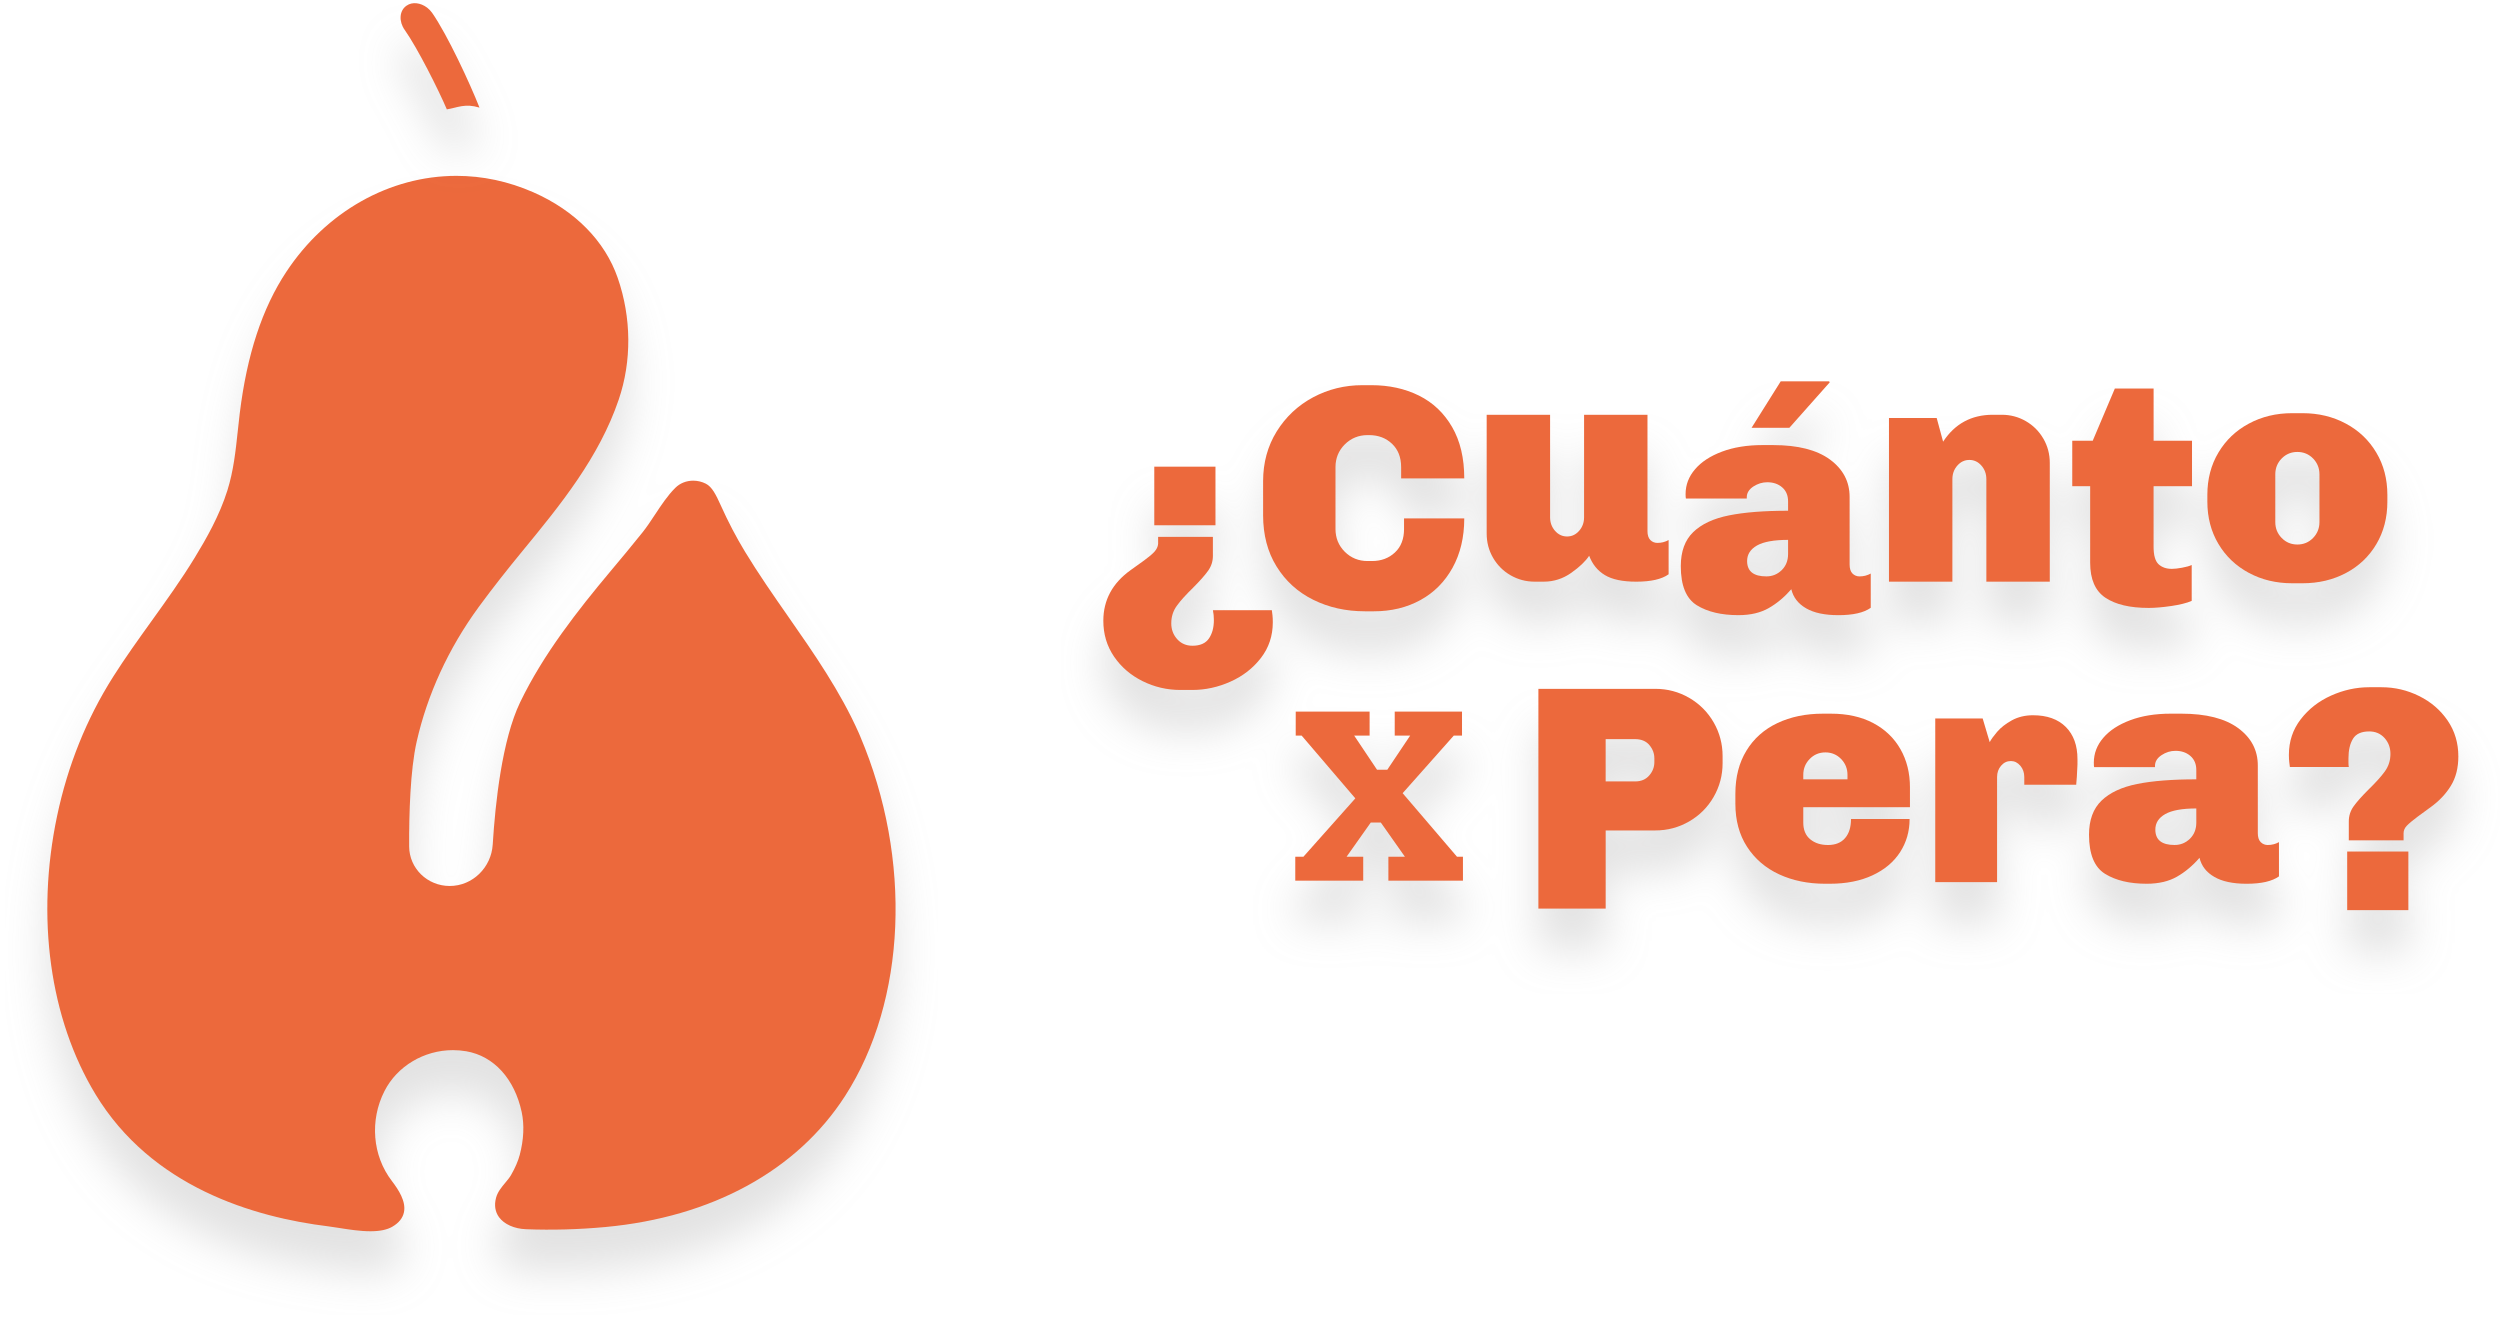
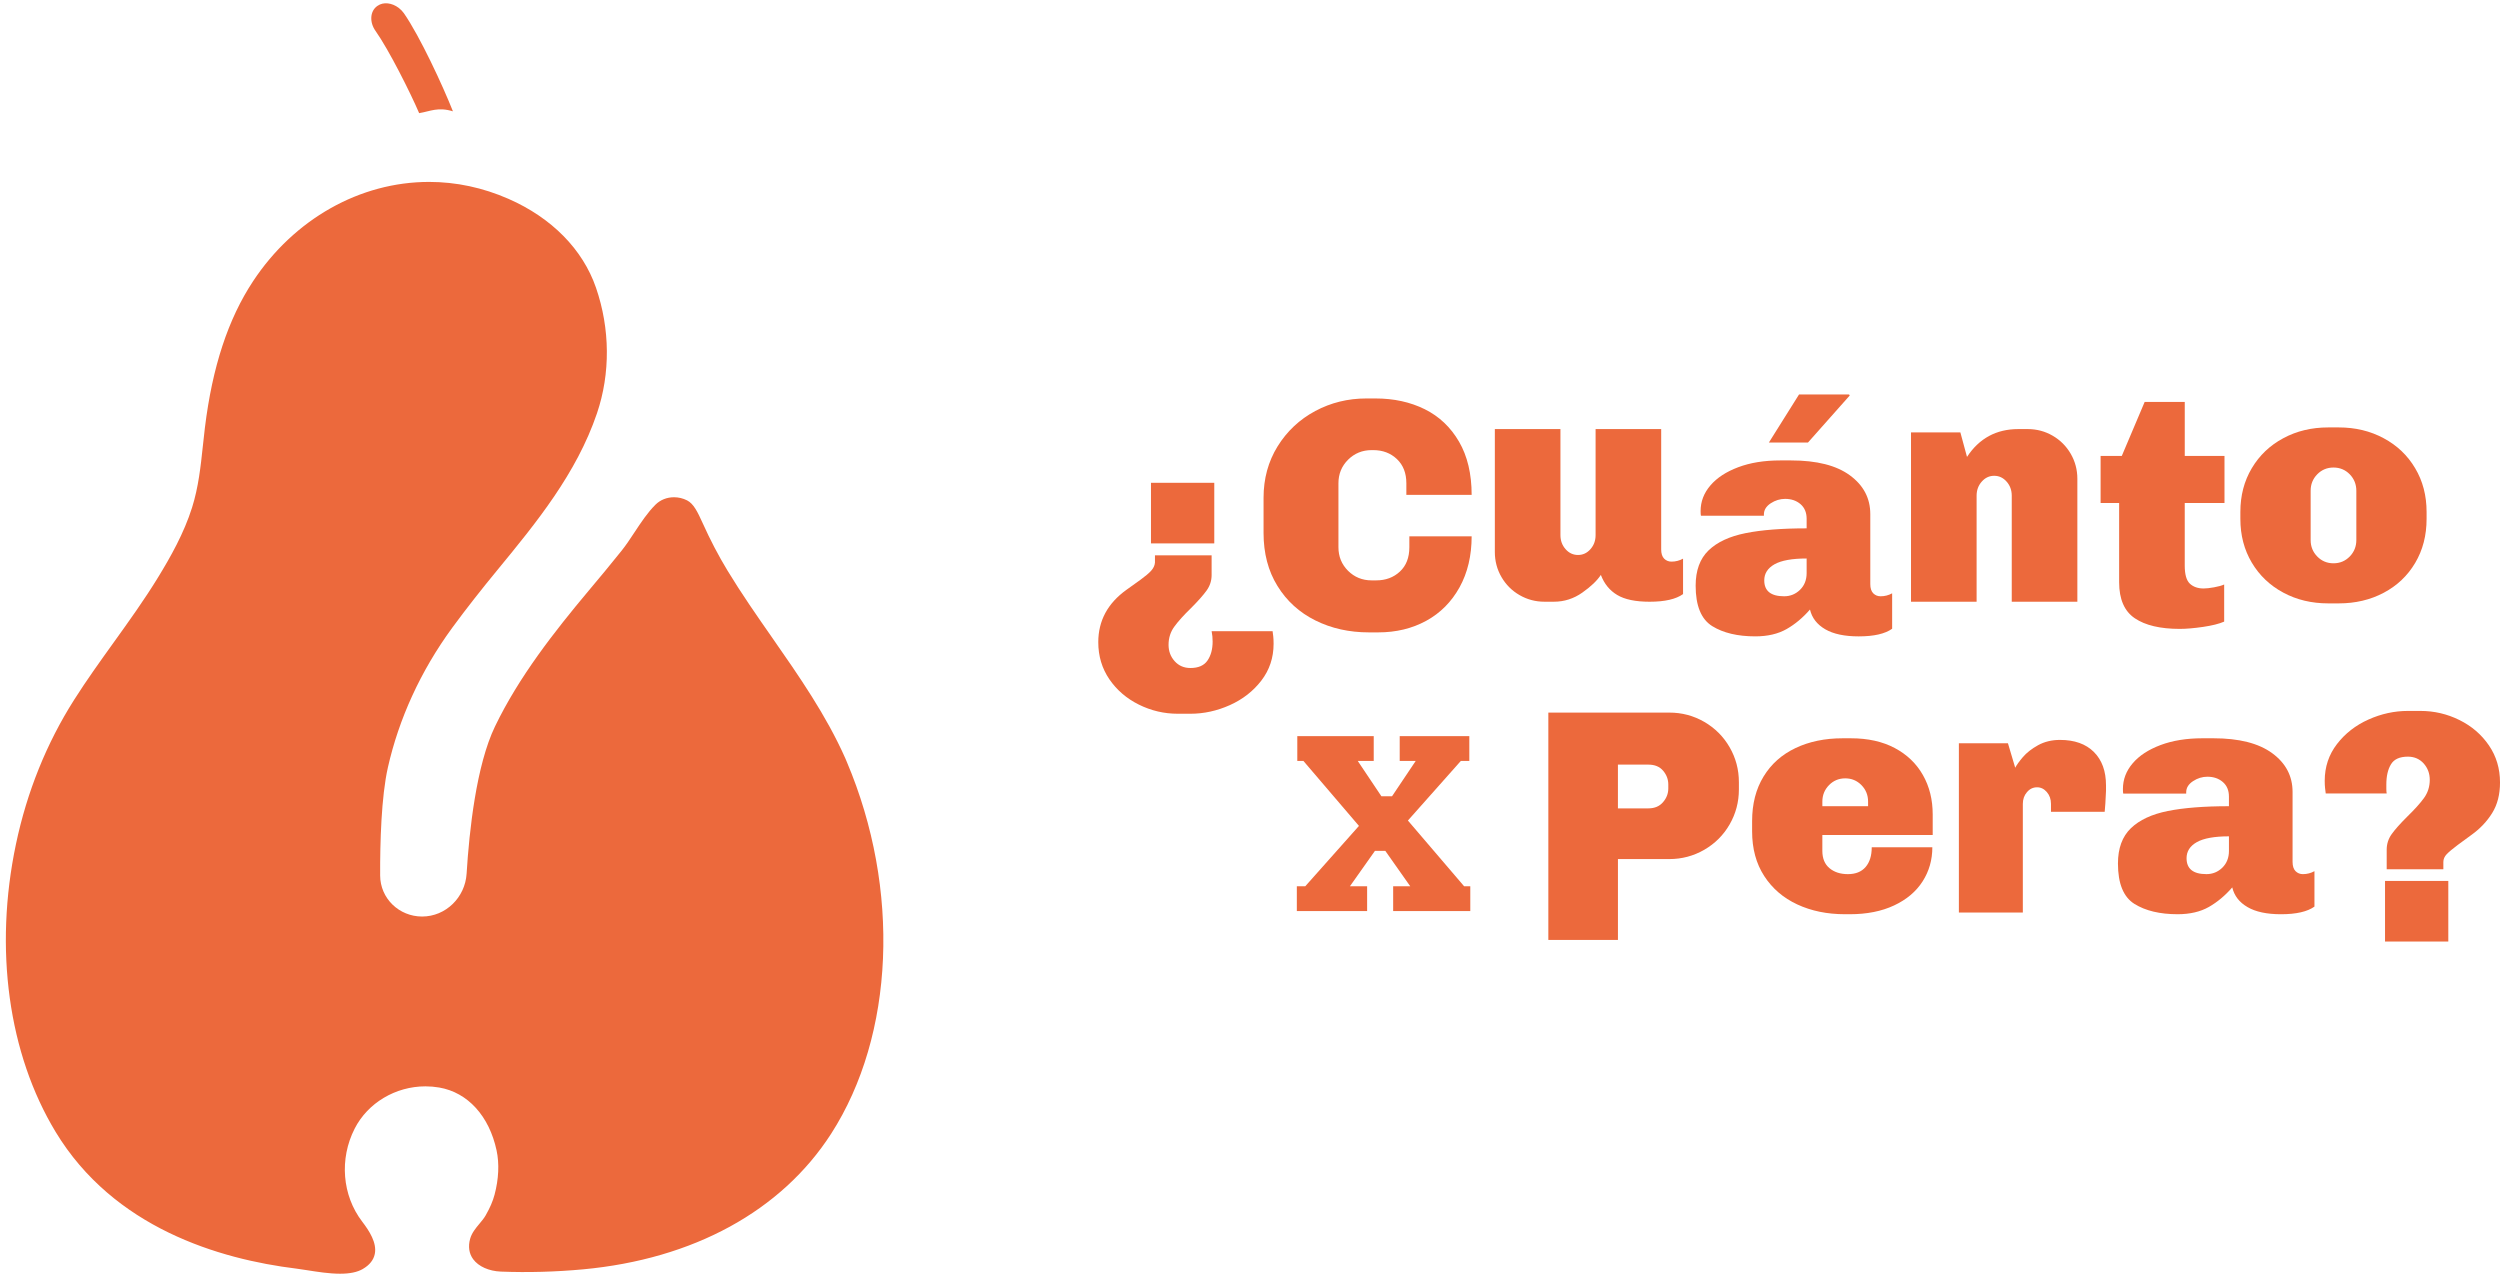
- <svg xmlns="http://www.w3.org/2000/svg" width="240" height="127" viewBox="0 0 240 127" fill="none">
-   <g filter="url(#filter0_d)">
-     <path d="M116.439 53.351C116.439 53.883 116.286 54.363 115.978 54.793C115.67 55.224 115.187 55.77 114.532 56.426C113.857 57.081 113.338 57.654 112.981 58.147C112.621 58.637 112.442 59.203 112.442 59.84C112.442 60.434 112.631 60.939 113.011 61.361C113.388 61.78 113.876 61.991 114.472 61.991C115.208 61.991 115.735 61.761 116.053 61.3C116.371 60.838 116.532 60.25 116.532 59.531C116.532 59.203 116.502 58.883 116.439 58.578H122.097C122.117 58.724 122.137 58.883 122.159 59.068C122.18 59.254 122.189 59.478 122.189 59.747C122.189 61.038 121.809 62.176 121.051 63.161C120.294 64.144 119.32 64.901 118.131 65.435C116.943 65.967 115.721 66.236 114.472 66.236H113.303C112.032 66.236 110.824 65.952 109.689 65.389C108.551 64.825 107.64 64.041 106.951 63.038C106.264 62.031 105.92 60.885 105.92 59.594C105.92 57.605 106.793 55.987 108.535 54.735L109.826 53.81C110.276 53.482 110.61 53.203 110.824 52.968C111.039 52.73 111.157 52.48 111.18 52.212V51.537H116.438V53.351H116.439ZM116.685 44.802V50.428H110.811V44.802H116.685Z" fill="#EC693C" />
-     <path d="M136.217 37.975C137.558 38.641 138.619 39.644 139.4 40.989C140.179 42.332 140.569 43.976 140.569 45.925H134.51V44.85C134.51 43.904 134.218 43.159 133.634 42.602C133.049 42.049 132.317 41.771 131.435 41.771H131.283C130.422 41.771 129.694 42.073 129.097 42.665C128.504 43.26 128.207 43.987 128.207 44.85V50.783C128.207 51.645 128.504 52.373 129.097 52.968C129.694 53.56 130.422 53.859 131.283 53.859H131.711C132.594 53.859 133.327 53.586 133.909 53.042C134.496 52.498 134.788 51.747 134.788 50.783V49.769H140.569C140.569 51.571 140.194 53.15 139.446 54.504C138.697 55.855 137.668 56.891 136.356 57.609C135.044 58.327 133.558 58.685 131.897 58.685H131.037C129.21 58.685 127.556 58.317 126.07 57.578C124.584 56.841 123.41 55.775 122.549 54.379C121.687 52.987 121.258 51.347 121.258 49.461V46.2C121.258 44.416 121.693 42.824 122.563 41.419C123.435 40.015 124.598 38.925 126.054 38.143C127.508 37.367 129.087 36.977 130.789 36.977H131.65C133.351 36.977 134.873 37.31 136.217 37.975Z" fill="#EC693C" />
-     <path d="M158.157 50.982C158.157 51.37 158.251 51.657 158.432 51.843C158.618 52.026 158.844 52.119 159.111 52.119C159.498 52.119 159.859 52.026 160.187 51.843V55.131C159.532 55.603 158.496 55.841 157.082 55.841C155.769 55.841 154.765 55.63 154.07 55.209C153.371 54.79 152.869 54.172 152.56 53.352C152.213 53.881 151.64 54.431 150.839 54.994C150.042 55.557 149.158 55.84 148.197 55.84H147.333C146.492 55.84 145.719 55.634 145.012 55.224C144.305 54.817 143.747 54.256 143.336 53.55C142.926 52.841 142.721 52.068 142.721 51.227V39.818H148.809V49.659C148.809 50.172 148.969 50.607 149.287 50.965C149.605 51.323 149.987 51.502 150.441 51.502C150.892 51.502 151.275 51.323 151.592 50.965C151.91 50.607 152.071 50.172 152.071 49.659V39.818H158.158V50.982H158.157Z" fill="#EC693C" />
-     <path d="M175.67 44.111C176.931 45.034 177.563 46.233 177.563 47.707V54.199C177.563 54.587 177.655 54.874 177.838 55.06C178.023 55.242 178.248 55.335 178.515 55.335C178.903 55.335 179.264 55.242 179.591 55.06V58.348C178.933 58.819 177.9 59.056 176.486 59.056C175.172 59.056 174.136 58.836 173.379 58.394C172.619 57.951 172.15 57.344 171.966 56.565C171.308 57.322 170.585 57.927 169.797 58.377C169.008 58.827 168.038 59.055 166.892 59.055C165.25 59.055 163.918 58.738 162.893 58.103C161.87 57.466 161.356 56.215 161.356 54.352C161.356 52.938 161.756 51.846 162.555 51.076C163.355 50.307 164.497 49.775 165.984 49.477C167.469 49.178 169.362 49.031 171.656 49.031V48.138C171.656 47.566 171.468 47.115 171.089 46.785C170.708 46.458 170.232 46.296 169.66 46.296C169.187 46.296 168.741 46.431 168.32 46.707C167.9 46.986 167.69 47.329 167.69 47.74V47.862H161.848C161.827 47.803 161.816 47.656 161.816 47.431C161.816 46.551 162.119 45.754 162.725 45.049C163.327 44.342 164.188 43.779 165.307 43.358C166.424 42.938 167.722 42.728 169.196 42.728H170.212C172.591 42.728 174.409 43.187 175.67 44.111ZM168.673 52.366C168.038 52.727 167.723 53.223 167.723 53.858C167.723 54.842 168.337 55.334 169.567 55.334C170.141 55.334 170.633 55.134 171.043 54.735C171.451 54.334 171.656 53.818 171.656 53.182V51.828C170.304 51.828 169.31 52.008 168.673 52.366ZM175.656 36.701L171.781 41.066H168.153L170.951 36.606H175.592L175.656 36.701Z" fill="#EC693C" />
-     <path d="M194.488 40.434C195.194 40.844 195.752 41.403 196.163 42.111C196.572 42.817 196.779 43.592 196.779 44.431V55.84H190.69V46C190.69 45.487 190.53 45.052 190.212 44.693C189.894 44.333 189.511 44.154 189.061 44.154C188.608 44.154 188.225 44.333 187.907 44.693C187.589 45.052 187.429 45.487 187.429 46V55.84H181.341V40.127H185.922L186.538 42.402C187.667 40.679 189.254 39.818 191.305 39.818H192.166C193.007 39.818 193.781 40.024 194.488 40.434Z" fill="#EC693C" />
-     <path d="M206.744 42.311H210.433V46.677H206.744V52.487C206.744 53.309 206.902 53.866 207.22 54.165C207.538 54.461 207.964 54.611 208.497 54.611C208.743 54.611 209.067 54.575 209.465 54.503C209.866 54.43 210.179 54.345 210.403 54.24V57.686C209.934 57.891 209.275 58.054 208.437 58.178C207.597 58.299 206.877 58.361 206.283 58.361C204.478 58.361 203.089 58.034 202.115 57.378C201.141 56.724 200.656 55.606 200.656 54.025V46.677H198.936V42.311H200.902L203.025 37.299H206.746V42.311H206.744Z" fill="#EC693C" />
-     <path d="M225.206 40.668C226.448 41.333 227.421 42.259 228.126 43.45C228.835 44.636 229.187 45.991 229.187 47.509V48.155C229.187 49.691 228.834 51.053 228.126 52.243C227.42 53.432 226.448 54.355 225.206 55.011C223.965 55.667 222.576 55.994 221.04 55.994H220.056C218.517 55.994 217.128 55.663 215.889 54.995C214.647 54.331 213.674 53.399 212.967 52.213C212.259 51.022 211.906 49.671 211.906 48.154V47.508C211.906 45.99 212.259 44.635 212.967 43.449C213.675 42.258 214.647 41.332 215.889 40.667C217.128 39.997 218.517 39.665 220.056 39.665H221.04C222.576 39.666 223.965 39.998 225.206 40.668ZM219.041 44.015C218.629 44.436 218.428 44.946 218.428 45.539V50.12C218.428 50.717 218.629 51.221 219.041 51.644C219.449 52.063 219.954 52.274 220.547 52.274C221.144 52.274 221.646 52.063 222.056 51.644C222.464 51.222 222.668 50.717 222.668 50.12V45.539C222.668 44.946 222.464 44.436 222.056 44.015C221.646 43.598 221.144 43.387 220.547 43.387C219.954 43.388 219.449 43.598 219.041 44.015Z" fill="#EC693C" />
-     <path d="M162.155 66.989C163.148 67.565 163.935 68.351 164.508 69.342C165.082 70.337 165.369 71.42 165.369 72.587V73.263C165.369 74.432 165.081 75.513 164.508 76.508C163.935 77.503 163.148 78.285 162.155 78.86C161.159 79.434 160.078 79.722 158.913 79.722H154.145V87.224H147.686V66.129H158.913C160.078 66.128 161.159 66.415 162.155 66.989ZM154.144 75.017H156.973C157.548 75.017 157.998 74.826 158.326 74.446C158.654 74.069 158.818 73.643 158.818 73.169V72.802C158.818 72.329 158.659 71.904 158.34 71.526C158.023 71.149 157.568 70.957 156.972 70.957H154.143V75.017H154.144Z" fill="#EC693C" />
-     <path d="M179.834 69.417C180.97 70.022 181.844 70.86 182.447 71.926C183.053 72.99 183.355 74.212 183.355 75.583V77.49H173.114V78.967C173.114 79.663 173.335 80.199 173.775 80.566C174.216 80.934 174.783 81.12 175.483 81.12C176.2 81.12 176.748 80.9 177.127 80.459C177.507 80.018 177.697 79.408 177.697 78.627H183.321C183.321 79.799 183.019 80.854 182.416 81.795C181.81 82.74 180.93 83.482 179.77 84.025C178.612 84.568 177.244 84.84 175.666 84.84H175.203C173.563 84.84 172.094 84.537 170.792 83.934C169.49 83.33 168.463 82.446 167.716 81.29C166.967 80.132 166.596 78.753 166.596 77.153V76.201C166.596 74.601 166.948 73.222 167.657 72.064C168.362 70.905 169.351 70.024 170.625 69.419C171.893 68.816 173.35 68.513 174.989 68.513H175.76C177.337 68.511 178.697 68.814 179.834 69.417ZM173.732 72.86C173.321 73.281 173.115 73.79 173.115 74.384V74.815H177.358V74.384C177.358 73.79 177.155 73.282 176.744 72.86C176.334 72.443 175.832 72.231 175.238 72.231C174.642 72.232 174.139 72.443 173.732 72.86Z" fill="#EC693C" />
-     <path d="M198.315 69.785C199.065 70.537 199.437 71.564 199.437 72.878V73.398L199.377 74.568L199.315 75.335H194.331V74.599C194.331 74.169 194.204 73.804 193.95 73.508C193.692 73.207 193.391 73.061 193.041 73.061C192.673 73.061 192.361 73.207 192.105 73.508C191.848 73.803 191.719 74.169 191.719 74.599V84.685H185.784V68.972H190.336L191.012 71.246C191.136 71 191.372 70.673 191.719 70.263C192.067 69.853 192.541 69.485 193.133 69.155C193.729 68.829 194.405 68.664 195.163 68.664C196.516 68.663 197.568 69.039 198.315 69.785Z" fill="#EC693C" />
-     <path d="M214.858 69.895C216.12 70.818 216.75 72.017 216.75 73.492V79.984C216.75 80.371 216.844 80.659 217.027 80.844C217.212 81.027 217.437 81.12 217.704 81.12C218.093 81.12 218.453 81.027 218.781 80.844V84.133C218.121 84.604 217.088 84.841 215.675 84.841C214.361 84.841 213.326 84.621 212.57 84.178C211.809 83.737 211.338 83.129 211.153 82.35C210.499 83.107 209.774 83.712 208.986 84.163C208.198 84.613 207.228 84.84 206.08 84.84C204.439 84.84 203.109 84.522 202.082 83.886C201.059 83.25 200.546 81.999 200.546 80.136C200.546 78.722 200.947 77.631 201.745 76.861C202.545 76.092 203.685 75.559 205.172 75.261C206.659 74.963 208.55 74.816 210.845 74.816V73.922C210.845 73.352 210.658 72.9 210.278 72.571C209.896 72.243 209.421 72.08 208.849 72.08C208.376 72.08 207.931 72.215 207.51 72.493C207.09 72.771 206.879 73.114 206.879 73.525V73.647H201.038C201.016 73.587 201.007 73.441 201.007 73.216C201.007 72.336 201.309 71.539 201.914 70.834C202.516 70.125 203.378 69.563 204.496 69.142C205.612 68.723 206.911 68.512 208.385 68.512H209.402C211.78 68.512 213.599 68.972 214.858 69.895ZM207.864 78.151C207.228 78.511 206.913 79.007 206.913 79.642C206.913 80.627 207.525 81.119 208.758 81.119C209.33 81.119 209.823 80.918 210.233 80.52C210.64 80.119 210.846 79.604 210.846 78.967V77.612C209.495 77.612 208.499 77.792 207.864 78.151Z" fill="#EC693C" />
-     <path d="M232.235 66.819C233.374 67.383 234.284 68.166 234.972 69.173C235.658 70.175 236.001 71.325 236.001 72.615C236.001 73.723 235.76 74.666 235.277 75.445C234.796 76.224 234.156 76.9 233.356 77.475L232.097 78.397C231.603 78.766 231.257 79.057 231.052 79.272C230.846 79.486 230.743 79.727 230.743 79.995V80.67H225.485V78.857C225.485 78.325 225.638 77.839 225.946 77.41C226.253 76.979 226.735 76.438 227.392 75.783C228.067 75.127 228.586 74.552 228.943 74.061C229.301 73.566 229.482 73.006 229.482 72.37C229.482 71.773 229.291 71.267 228.914 70.846C228.533 70.428 228.046 70.217 227.453 70.217C226.693 70.217 226.171 70.452 225.885 70.924C225.597 71.394 225.452 72.02 225.452 72.799V73.231C225.452 73.393 225.466 73.525 225.485 73.632H219.828C219.807 73.487 219.784 73.321 219.766 73.136C219.745 72.953 219.734 72.728 219.734 72.46C219.734 71.169 220.113 70.033 220.873 69.047C221.631 68.063 222.606 67.305 223.793 66.773C224.982 66.24 226.201 65.974 227.453 65.974H228.62C229.892 65.974 231.095 66.254 232.235 66.819ZM231.203 81.75V87.374H225.33V81.75H231.203Z" fill="#EC693C" />
-     <path d="M133.285 84.544H140.443V82.245H139.87L134.654 76.146L139.563 70.617H140.353V68.311H133.893V70.617H135.377L133.181 73.894H132.194L130 70.617H131.482V68.311H124.389V70.617H124.959L130.111 76.644L125.129 82.245H124.346V84.544H130.869V82.245H129.273L131.594 78.962H132.558L134.87 82.245H133.285V84.544Z" fill="#EC693C" />
-   </g>
-   <g filter="url(#filter1_d)">
-     <path d="M82.456 70.398C82.498 70.499 82.541 70.6 82.584 70.701C87.588 82.508 87.017 96.054 81.131 105.209C76.519 112.377 68.342 116.847 58.104 117.796C55.564 118.031 52.997 118.101 50.492 118.005C49.376 117.962 48.411 117.533 47.912 116.857C47.527 116.335 47.429 115.681 47.627 114.966C47.779 114.417 48.144 113.979 48.497 113.556C48.713 113.298 48.919 113.052 49.066 112.793C49.473 112.082 49.735 111.47 49.895 110.869C50.281 109.41 50.346 107.99 50.084 106.764C49.398 103.565 47.41 101.381 44.766 100.923C44.343 100.85 43.91 100.813 43.48 100.813C40.706 100.813 38.128 102.352 36.914 104.734C35.478 107.548 35.752 110.938 37.614 113.369C38.266 114.22 38.988 115.331 38.782 116.363C38.669 116.928 38.292 117.4 37.662 117.765C37.157 118.058 36.469 118.201 35.558 118.201C34.554 118.201 33.437 118.024 32.54 117.882L32.498 117.875C32.145 117.819 31.82 117.768 31.539 117.733C24.302 116.849 14.545 113.929 9.163 105.043C4.774 97.796 3.432 88.059 5.482 78.33C6.502 73.484 8.315 68.986 10.87 64.958C12.016 63.15 13.283 61.385 14.51 59.676L14.553 59.616C15.955 57.664 17.405 55.647 18.676 53.567C19.811 51.711 21.073 49.49 21.825 47.097C22.418 45.208 22.618 43.332 22.83 41.347L22.834 41.312C22.891 40.773 22.949 40.233 23.015 39.69C23.706 34.052 25.168 29.605 27.485 26.097C31.298 20.325 37.404 16.882 43.82 16.882C46.336 16.882 48.814 17.413 51.189 18.454C55.199 20.213 58.083 23.145 59.307 26.697C60.621 30.508 60.654 34.66 59.398 38.359C57.506 43.93 53.779 48.495 50.175 52.876C48.759 54.597 47.295 56.444 45.966 58.259C43.017 62.287 41.01 66.733 39.998 71.21C39.381 73.939 39.266 78.178 39.278 81.246C39.286 83.379 41.039 85.054 43.172 85.054C45.371 85.054 47.165 83.275 47.301 81.079C47.547 77.083 48.201 71.014 49.936 67.414C52.155 62.808 55.451 58.606 58.639 54.802C59.649 53.596 60.694 52.35 61.688 51.101C62.1 50.585 62.479 50.011 62.879 49.403L62.881 49.401C63.479 48.496 64.097 47.559 64.831 46.831C65.278 46.388 65.888 46.144 66.549 46.144C66.967 46.144 67.385 46.244 67.757 46.433C68.36 46.738 68.726 47.476 69.217 48.565C69.91 50.107 70.682 51.581 71.51 52.946C72.807 55.086 74.265 57.179 75.678 59.204L75.693 59.226C78.138 62.736 80.667 66.365 82.445 70.371C82.449 70.38 82.452 70.389 82.456 70.398Z" fill="#EC693C" />
-   </g>
-   <g filter="url(#filter2_d)">
-     <path d="M42.897 10.5C43.947 10.326 44.64 9.905 46.032 10.331C45.114 8.007 42.971 3.371 41.477 1.222C41.347 1.039 41.191 0.884 41.026 0.753C41.014 0.747 41.007 0.736 41 0.731C40.379 0.26 39.58 0.155 39.041 0.538C39.031 0.541 39.023 0.549 39.014 0.554C38.318 1.043 38.284 2.08 38.848 2.867C40.096 4.637 42.09 8.614 42.897 10.5Z" fill="#EC693C" />
-   </g>
-   <defs>
-     <filter id="filter0_d" x="101.92" y="36.606" width="138.081" height="58.768" filterUnits="userSpaceOnUse" color-interpolation-filters="sRGB">
-       <feFlood flood-opacity="0" result="BackgroundImageFix" />
-       <feColorMatrix in="SourceAlpha" type="matrix" values="0 0 0 0 0 0 0 0 0 0 0 0 0 0 0 0 0 0 127 0" />
-       <feOffset dy="4" />
-       <feGaussianBlur stdDeviation="2" />
-       <feColorMatrix type="matrix" values="0 0 0 0 0.554 0 0 0 0 0.55 0 0 0 0 0.55 0 0 0 0.25 0" />
-       <feBlend mode="normal" in2="BackgroundImageFix" result="effect1_dropShadow" />
-       <feBlend mode="normal" in="SourceGraphic" in2="effect1_dropShadow" result="shape" />
-     </filter>
-     <filter id="filter1_d" x="0.543" y="16.882" width="89.434" height="109.319" filterUnits="userSpaceOnUse" color-interpolation-filters="sRGB">
-       <feFlood flood-opacity="0" result="BackgroundImageFix" />
-       <feColorMatrix in="SourceAlpha" type="matrix" values="0 0 0 0 0 0 0 0 0 0 0 0 0 0 0 0 0 0 127 0" />
-       <feOffset dy="4" />
-       <feGaussianBlur stdDeviation="2" />
-       <feColorMatrix type="matrix" values="0 0 0 0 0.554 0 0 0 0 0.55 0 0 0 0 0.55 0 0 0 0.25 0" />
-       <feBlend mode="normal" in2="BackgroundImageFix" result="effect1_dropShadow" />
-       <feBlend mode="normal" in="SourceGraphic" in2="effect1_dropShadow" result="shape" />
-     </filter>
-     <filter id="filter2_d" x="34.455" y="0.305" width="15.576" height="18.195" filterUnits="userSpaceOnUse" color-interpolation-filters="sRGB">
-       <feFlood flood-opacity="0" result="BackgroundImageFix" />
-       <feColorMatrix in="SourceAlpha" type="matrix" values="0 0 0 0 0 0 0 0 0 0 0 0 0 0 0 0 0 0 127 0" />
-       <feOffset dy="4" />
-       <feGaussianBlur stdDeviation="2" />
-       <feColorMatrix type="matrix" values="0 0 0 0 0.554 0 0 0 0 0.55 0 0 0 0 0.55 0 0 0 0.25 0" />
-       <feBlend mode="normal" in2="BackgroundImageFix" result="effect1_dropShadow" />
-       <feBlend mode="normal" in="SourceGraphic" in2="effect1_dropShadow" result="shape" />
-     </filter>
-   </defs>
+ <svg xmlns="http://www.w3.org/2000/svg" width="232" height="119" viewBox="0 0 232 119" fill="none">
+   <path d="M112.439 53.351C112.439 53.883 112.286 54.363 111.978 54.793C111.67 55.224 111.187 55.77 110.532 56.426C109.857 57.081 109.338 57.654 108.981 58.147C108.621 58.637 108.442 59.203 108.442 59.84C108.442 60.434 108.631 60.939 109.011 61.361C109.388 61.78 109.876 61.991 110.472 61.991C111.208 61.991 111.735 61.761 112.053 61.3C112.371 60.838 112.532 60.25 112.532 59.531C112.532 59.203 112.502 58.883 112.439 58.578H118.097C118.117 58.724 118.137 58.883 118.159 59.068C118.18 59.254 118.189 59.478 118.189 59.747C118.189 61.038 117.809 62.176 117.051 63.161C116.294 64.144 115.32 64.901 114.131 65.435C112.943 65.967 111.721 66.236 110.472 66.236H109.303C108.032 66.236 106.824 65.952 105.689 65.389C104.551 64.825 103.64 64.041 102.951 63.038C102.264 62.031 101.92 60.885 101.92 59.594C101.92 57.605 102.793 55.987 104.535 54.735L105.826 53.81C106.276 53.482 106.61 53.203 106.824 52.968C107.039 52.73 107.157 52.48 107.18 52.212V51.537H112.438V53.351H112.439ZM112.685 44.802V50.428H106.811V44.802H112.685Z" fill="#EC693C" />
+   <path d="M132.217 37.975C133.558 38.641 134.619 39.644 135.4 40.989C136.179 42.332 136.569 43.976 136.569 45.925H130.51V44.85C130.51 43.904 130.218 43.159 129.634 42.602C129.049 42.049 128.317 41.771 127.435 41.771H127.283C126.422 41.771 125.694 42.073 125.097 42.665C124.504 43.26 124.207 43.987 124.207 44.85V50.783C124.207 51.645 124.504 52.373 125.097 52.968C125.694 53.56 126.422 53.859 127.283 53.859H127.711C128.594 53.859 129.327 53.586 129.909 53.042C130.496 52.498 130.788 51.747 130.788 50.783V49.769H136.569C136.569 51.571 136.194 53.15 135.446 54.504C134.697 55.855 133.668 56.891 132.356 57.609C131.044 58.327 129.558 58.685 127.897 58.685H127.037C125.21 58.685 123.556 58.317 122.07 57.578C120.584 56.841 119.41 55.775 118.549 54.379C117.687 52.987 117.258 51.347 117.258 49.461V46.2C117.258 44.416 117.693 42.824 118.563 41.419C119.435 40.015 120.598 38.925 122.054 38.143C123.508 37.367 125.087 36.977 126.789 36.977H127.65C129.351 36.977 130.873 37.31 132.217 37.975Z" fill="#EC693C" />
+   <path d="M154.157 50.982C154.157 51.37 154.251 51.657 154.432 51.843C154.618 52.026 154.844 52.119 155.111 52.119C155.498 52.119 155.859 52.026 156.187 51.843V55.131C155.532 55.603 154.496 55.841 153.082 55.841C151.769 55.841 150.765 55.63 150.07 55.209C149.371 54.79 148.869 54.172 148.56 53.352C148.213 53.881 147.64 54.431 146.839 54.994C146.042 55.557 145.158 55.84 144.197 55.84H143.333C142.492 55.84 141.719 55.634 141.012 55.224C140.305 54.817 139.747 54.256 139.336 53.55C138.926 52.841 138.721 52.068 138.721 51.227V39.818H144.809V49.659C144.809 50.172 144.969 50.607 145.287 50.965C145.605 51.323 145.987 51.502 146.441 51.502C146.892 51.502 147.275 51.323 147.592 50.965C147.91 50.607 148.071 50.172 148.071 49.659V39.818H154.158V50.982H154.157Z" fill="#EC693C" />
+   <path d="M171.67 44.111C172.931 45.034 173.563 46.233 173.563 47.707V54.199C173.563 54.587 173.655 54.874 173.838 55.06C174.023 55.242 174.248 55.335 174.515 55.335C174.903 55.335 175.264 55.242 175.591 55.06V58.348C174.933 58.819 173.9 59.056 172.486 59.056C171.172 59.056 170.136 58.836 169.379 58.394C168.619 57.951 168.15 57.344 167.966 56.565C167.308 57.322 166.585 57.927 165.797 58.377C165.008 58.827 164.038 59.055 162.892 59.055C161.25 59.055 159.918 58.738 158.893 58.103C157.87 57.466 157.356 56.215 157.356 54.352C157.356 52.938 157.756 51.846 158.555 51.076C159.355 50.307 160.497 49.775 161.984 49.477C163.469 49.178 165.362 49.031 167.656 49.031V48.138C167.656 47.566 167.468 47.115 167.089 46.785C166.708 46.458 166.232 46.296 165.66 46.296C165.187 46.296 164.741 46.431 164.32 46.707C163.9 46.986 163.69 47.329 163.69 47.74V47.862H157.848C157.827 47.803 157.816 47.656 157.816 47.431C157.816 46.551 158.119 45.754 158.725 45.049C159.327 44.342 160.188 43.779 161.307 43.358C162.424 42.938 163.722 42.728 165.196 42.728H166.212C168.591 42.728 170.409 43.187 171.67 44.111ZM164.673 52.366C164.038 52.727 163.723 53.223 163.723 53.858C163.723 54.842 164.337 55.334 165.567 55.334C166.141 55.334 166.633 55.134 167.043 54.735C167.451 54.334 167.656 53.818 167.656 53.182V51.828C166.304 51.828 165.31 52.008 164.673 52.366ZM171.656 36.701L167.781 41.066H164.153L166.951 36.606H171.592L171.656 36.701Z" fill="#EC693C" />
+   <path d="M190.488 40.434C191.194 40.844 191.752 41.403 192.163 42.111C192.572 42.817 192.779 43.592 192.779 44.431V55.84H186.69V46C186.69 45.487 186.53 45.052 186.212 44.693C185.894 44.333 185.511 44.154 185.061 44.154C184.608 44.154 184.225 44.333 183.907 44.693C183.589 45.052 183.429 45.487 183.429 46V55.84H177.341V40.127H181.922L182.538 42.402C183.667 40.679 185.254 39.818 187.305 39.818H188.166C189.007 39.818 189.781 40.024 190.488 40.434Z" fill="#EC693C" />
+   <path d="M202.744 42.311H206.433V46.677H202.744V52.487C202.744 53.309 202.902 53.866 203.22 54.165C203.538 54.461 203.964 54.611 204.497 54.611C204.743 54.611 205.067 54.575 205.465 54.503C205.866 54.43 206.179 54.345 206.403 54.24V57.686C205.934 57.891 205.275 58.054 204.437 58.178C203.597 58.299 202.877 58.361 202.283 58.361C200.478 58.361 199.089 58.034 198.115 57.378C197.141 56.724 196.656 55.606 196.656 54.025V46.677H194.936V42.311H196.902L199.025 37.299H202.746V42.311H202.744Z" fill="#EC693C" />
+   <path d="M221.206 40.668C222.448 41.333 223.421 42.259 224.126 43.45C224.835 44.636 225.187 45.991 225.187 47.509V48.155C225.187 49.691 224.834 51.053 224.126 52.243C223.42 53.432 222.448 54.355 221.206 55.011C219.965 55.667 218.576 55.994 217.04 55.994H216.056C214.517 55.994 213.128 55.663 211.889 54.995C210.647 54.331 209.674 53.399 208.967 52.213C208.259 51.022 207.906 49.671 207.906 48.154V47.508C207.906 45.99 208.259 44.635 208.967 43.449C209.675 42.258 210.647 41.332 211.889 40.667C213.128 39.997 214.517 39.665 216.056 39.665H217.04C218.576 39.666 219.965 39.998 221.206 40.668ZM215.041 44.015C214.629 44.436 214.428 44.946 214.428 45.539V50.12C214.428 50.717 214.629 51.221 215.041 51.644C215.449 52.063 215.954 52.274 216.547 52.274C217.144 52.274 217.646 52.063 218.056 51.644C218.464 51.222 218.668 50.717 218.668 50.12V45.539C218.668 44.946 218.464 44.436 218.056 44.015C217.646 43.598 217.144 43.387 216.547 43.387C215.954 43.388 215.449 43.598 215.041 44.015Z" fill="#EC693C" />
+   <path d="M158.155 66.989C159.148 67.565 159.935 68.351 160.508 69.342C161.082 70.337 161.369 71.42 161.369 72.587V73.263C161.369 74.432 161.081 75.513 160.508 76.508C159.935 77.503 159.148 78.285 158.155 78.86C157.159 79.434 156.078 79.722 154.913 79.722H150.145V87.224H143.686V66.129H154.913C156.078 66.128 157.159 66.415 158.155 66.989ZM150.144 75.017H152.973C153.548 75.017 153.998 74.826 154.326 74.446C154.654 74.069 154.818 73.643 154.818 73.169V72.802C154.818 72.329 154.659 71.904 154.34 71.526C154.023 71.149 153.568 70.957 152.972 70.957H150.143V75.017H150.144Z" fill="#EC693C" />
+   <path d="M175.834 69.417C176.97 70.022 177.844 70.86 178.447 71.926C179.053 72.99 179.355 74.212 179.355 75.583V77.49H169.114V78.967C169.114 79.663 169.335 80.199 169.775 80.566C170.216 80.934 170.783 81.12 171.483 81.12C172.2 81.12 172.748 80.9 173.127 80.459C173.507 80.018 173.697 79.408 173.697 78.627H179.321C179.321 79.799 179.019 80.854 178.416 81.795C177.81 82.74 176.93 83.482 175.77 84.025C174.612 84.568 173.244 84.84 171.666 84.84H171.203C169.563 84.84 168.094 84.537 166.792 83.934C165.49 83.33 164.463 82.446 163.716 81.29C162.967 80.132 162.596 78.753 162.596 77.153V76.201C162.596 74.601 162.948 73.222 163.657 72.064C164.362 70.905 165.351 70.024 166.625 69.419C167.893 68.816 169.35 68.513 170.989 68.513H171.76C173.337 68.511 174.697 68.814 175.834 69.417ZM169.732 72.86C169.321 73.281 169.115 73.79 169.115 74.384V74.815H173.358V74.384C173.358 73.79 173.155 73.282 172.744 72.86C172.334 72.443 171.832 72.231 171.238 72.231C170.642 72.232 170.139 72.443 169.732 72.86Z" fill="#EC693C" />
+   <path d="M194.315 69.785C195.065 70.537 195.437 71.564 195.437 72.878V73.398L195.377 74.568L195.315 75.335H190.331V74.599C190.331 74.169 190.204 73.804 189.95 73.508C189.692 73.207 189.391 73.061 189.041 73.061C188.673 73.061 188.361 73.207 188.105 73.508C187.848 73.803 187.719 74.169 187.719 74.599V84.685H181.784V68.972H186.336L187.012 71.246C187.136 71 187.372 70.673 187.719 70.263C188.067 69.853 188.541 69.485 189.133 69.155C189.729 68.829 190.405 68.664 191.163 68.664C192.516 68.663 193.568 69.039 194.315 69.785Z" fill="#EC693C" />
+   <path d="M210.858 69.895C212.12 70.818 212.75 72.017 212.75 73.492V79.984C212.75 80.371 212.844 80.659 213.027 80.844C213.212 81.027 213.437 81.12 213.704 81.12C214.093 81.12 214.453 81.027 214.781 80.844V84.133C214.121 84.604 213.088 84.841 211.675 84.841C210.361 84.841 209.326 84.621 208.57 84.178C207.809 83.737 207.338 83.129 207.153 82.35C206.499 83.107 205.774 83.712 204.986 84.163C204.198 84.613 203.228 84.84 202.08 84.84C200.439 84.84 199.109 84.522 198.082 83.886C197.059 83.25 196.546 81.999 196.546 80.136C196.546 78.722 196.947 77.631 197.745 76.861C198.545 76.092 199.685 75.559 201.172 75.261C202.659 74.963 204.55 74.816 206.845 74.816V73.922C206.845 73.352 206.658 72.9 206.278 72.571C205.896 72.243 205.421 72.08 204.849 72.08C204.376 72.08 203.931 72.215 203.51 72.493C203.09 72.771 202.879 73.114 202.879 73.525V73.647H197.038C197.016 73.587 197.007 73.441 197.007 73.216C197.007 72.336 197.309 71.539 197.914 70.834C198.516 70.125 199.378 69.563 200.496 69.142C201.612 68.723 202.911 68.512 204.385 68.512H205.402C207.78 68.512 209.599 68.972 210.858 69.895ZM203.864 78.151C203.228 78.511 202.913 79.007 202.913 79.642C202.913 80.627 203.525 81.119 204.758 81.119C205.33 81.119 205.823 80.918 206.233 80.52C206.64 80.119 206.846 79.604 206.846 78.967V77.612C205.495 77.612 204.499 77.792 203.864 78.151Z" fill="#EC693C" />
+   <path d="M228.235 66.819C229.374 67.383 230.284 68.166 230.972 69.173C231.658 70.175 232.001 71.325 232.001 72.615C232.001 73.723 231.76 74.666 231.277 75.445C230.796 76.224 230.156 76.9 229.356 77.475L228.097 78.397C227.603 78.766 227.257 79.057 227.052 79.272C226.846 79.486 226.743 79.727 226.743 79.995V80.67H221.485V78.857C221.485 78.325 221.638 77.839 221.946 77.41C222.253 76.979 222.735 76.438 223.392 75.783C224.067 75.127 224.586 74.552 224.943 74.061C225.301 73.566 225.482 73.006 225.482 72.37C225.482 71.773 225.291 71.267 224.914 70.846C224.533 70.428 224.046 70.217 223.453 70.217C222.693 70.217 222.171 70.452 221.885 70.924C221.597 71.394 221.452 72.02 221.452 72.799V73.231C221.452 73.393 221.466 73.525 221.485 73.632H215.828C215.807 73.487 215.784 73.321 215.766 73.136C215.745 72.953 215.734 72.728 215.734 72.46C215.734 71.169 216.113 70.033 216.873 69.047C217.631 68.063 218.606 67.305 219.793 66.773C220.982 66.24 222.201 65.974 223.453 65.974H224.62C225.892 65.974 227.095 66.254 228.235 66.819ZM227.203 81.75V87.374H221.33V81.75H227.203Z" fill="#EC693C" />
+   <path d="M129.285 84.544H136.443V82.245H135.87L130.654 76.146L135.563 70.617H136.353V68.311H129.893V70.617H131.377L129.181 73.894H128.194L126 70.617H127.482V68.311H120.389V70.617H120.959L126.111 76.644L121.129 82.245H120.346V84.544H126.869V82.245H125.273L127.594 78.962H128.558L130.87 82.245H129.285V84.544Z" fill="#EC693C" />
+   <path d="M78.456 70.398C78.498 70.499 78.541 70.6 78.584 70.701C83.588 82.508 83.017 96.054 77.131 105.209C72.519 112.377 64.342 116.847 54.104 117.796C51.564 118.031 48.997 118.101 46.492 118.005C45.376 117.962 44.411 117.533 43.912 116.857C43.527 116.335 43.429 115.681 43.627 114.966C43.779 114.417 44.144 113.979 44.497 113.556C44.713 113.298 44.919 113.052 45.066 112.793C45.473 112.082 45.735 111.47 45.895 110.869C46.281 109.41 46.346 107.99 46.084 106.764C45.398 103.565 43.41 101.381 40.766 100.923C40.343 100.85 39.91 100.813 39.48 100.813C36.706 100.813 34.128 102.352 32.914 104.734C31.478 107.548 31.752 110.938 33.614 113.369C34.266 114.22 34.988 115.331 34.782 116.363C34.669 116.928 34.292 117.4 33.662 117.765C33.157 118.058 32.469 118.201 31.558 118.201C30.555 118.201 29.437 118.024 28.54 117.882L28.498 117.875C28.145 117.819 27.82 117.768 27.539 117.733C20.302 116.849 10.545 113.929 5.163 105.043C0.774 97.796 -0.568 88.059 1.482 78.33C2.502 73.484 4.315 68.986 6.87 64.958C8.016 63.15 9.283 61.385 10.51 59.676L10.553 59.616C11.955 57.664 13.405 55.647 14.676 53.567C15.811 51.711 17.073 49.49 17.825 47.097C18.418 45.208 18.618 43.332 18.83 41.347L18.834 41.312C18.891 40.773 18.949 40.233 19.015 39.69C19.706 34.052 21.168 29.605 23.485 26.097C27.298 20.325 33.404 16.882 39.82 16.882C42.336 16.882 44.814 17.413 47.189 18.454C51.199 20.213 54.083 23.145 55.307 26.697C56.621 30.508 56.654 34.66 55.398 38.359C53.506 43.93 49.779 48.495 46.175 52.876C44.759 54.597 43.295 56.444 41.966 58.259C39.017 62.287 37.01 66.733 35.998 71.21C35.381 73.939 35.266 78.178 35.278 81.246C35.286 83.379 37.039 85.054 39.172 85.054C41.371 85.054 43.165 83.275 43.301 81.079C43.547 77.083 44.201 71.014 45.936 67.414C48.155 62.808 51.451 58.606 54.639 54.802C55.649 53.596 56.694 52.35 57.688 51.101C58.1 50.585 58.479 50.011 58.879 49.403L58.881 49.401C59.479 48.496 60.097 47.559 60.831 46.831C61.278 46.388 61.888 46.144 62.549 46.144C62.967 46.144 63.385 46.244 63.757 46.433C64.36 46.738 64.726 47.476 65.217 48.565C65.91 50.107 66.682 51.581 67.51 52.946C68.807 55.086 70.265 57.179 71.678 59.204L71.693 59.226C74.138 62.736 76.667 66.365 78.445 70.371C78.449 70.38 78.452 70.389 78.456 70.398Z" fill="#EC693C" />
+   <path d="M38.897 10.5C39.947 10.326 40.64 9.905 42.032 10.331C41.114 8.007 38.971 3.371 37.477 1.222C37.347 1.039 37.191 0.884 37.026 0.753C37.014 0.747 37.007 0.736 37 0.731C36.379 0.26 35.58 0.155 35.041 0.538C35.031 0.541 35.023 0.549 35.014 0.554C34.318 1.043 34.284 2.08 34.848 2.867C36.096 4.637 38.09 8.614 38.897 10.5Z" fill="#EC693C" />
</svg>
